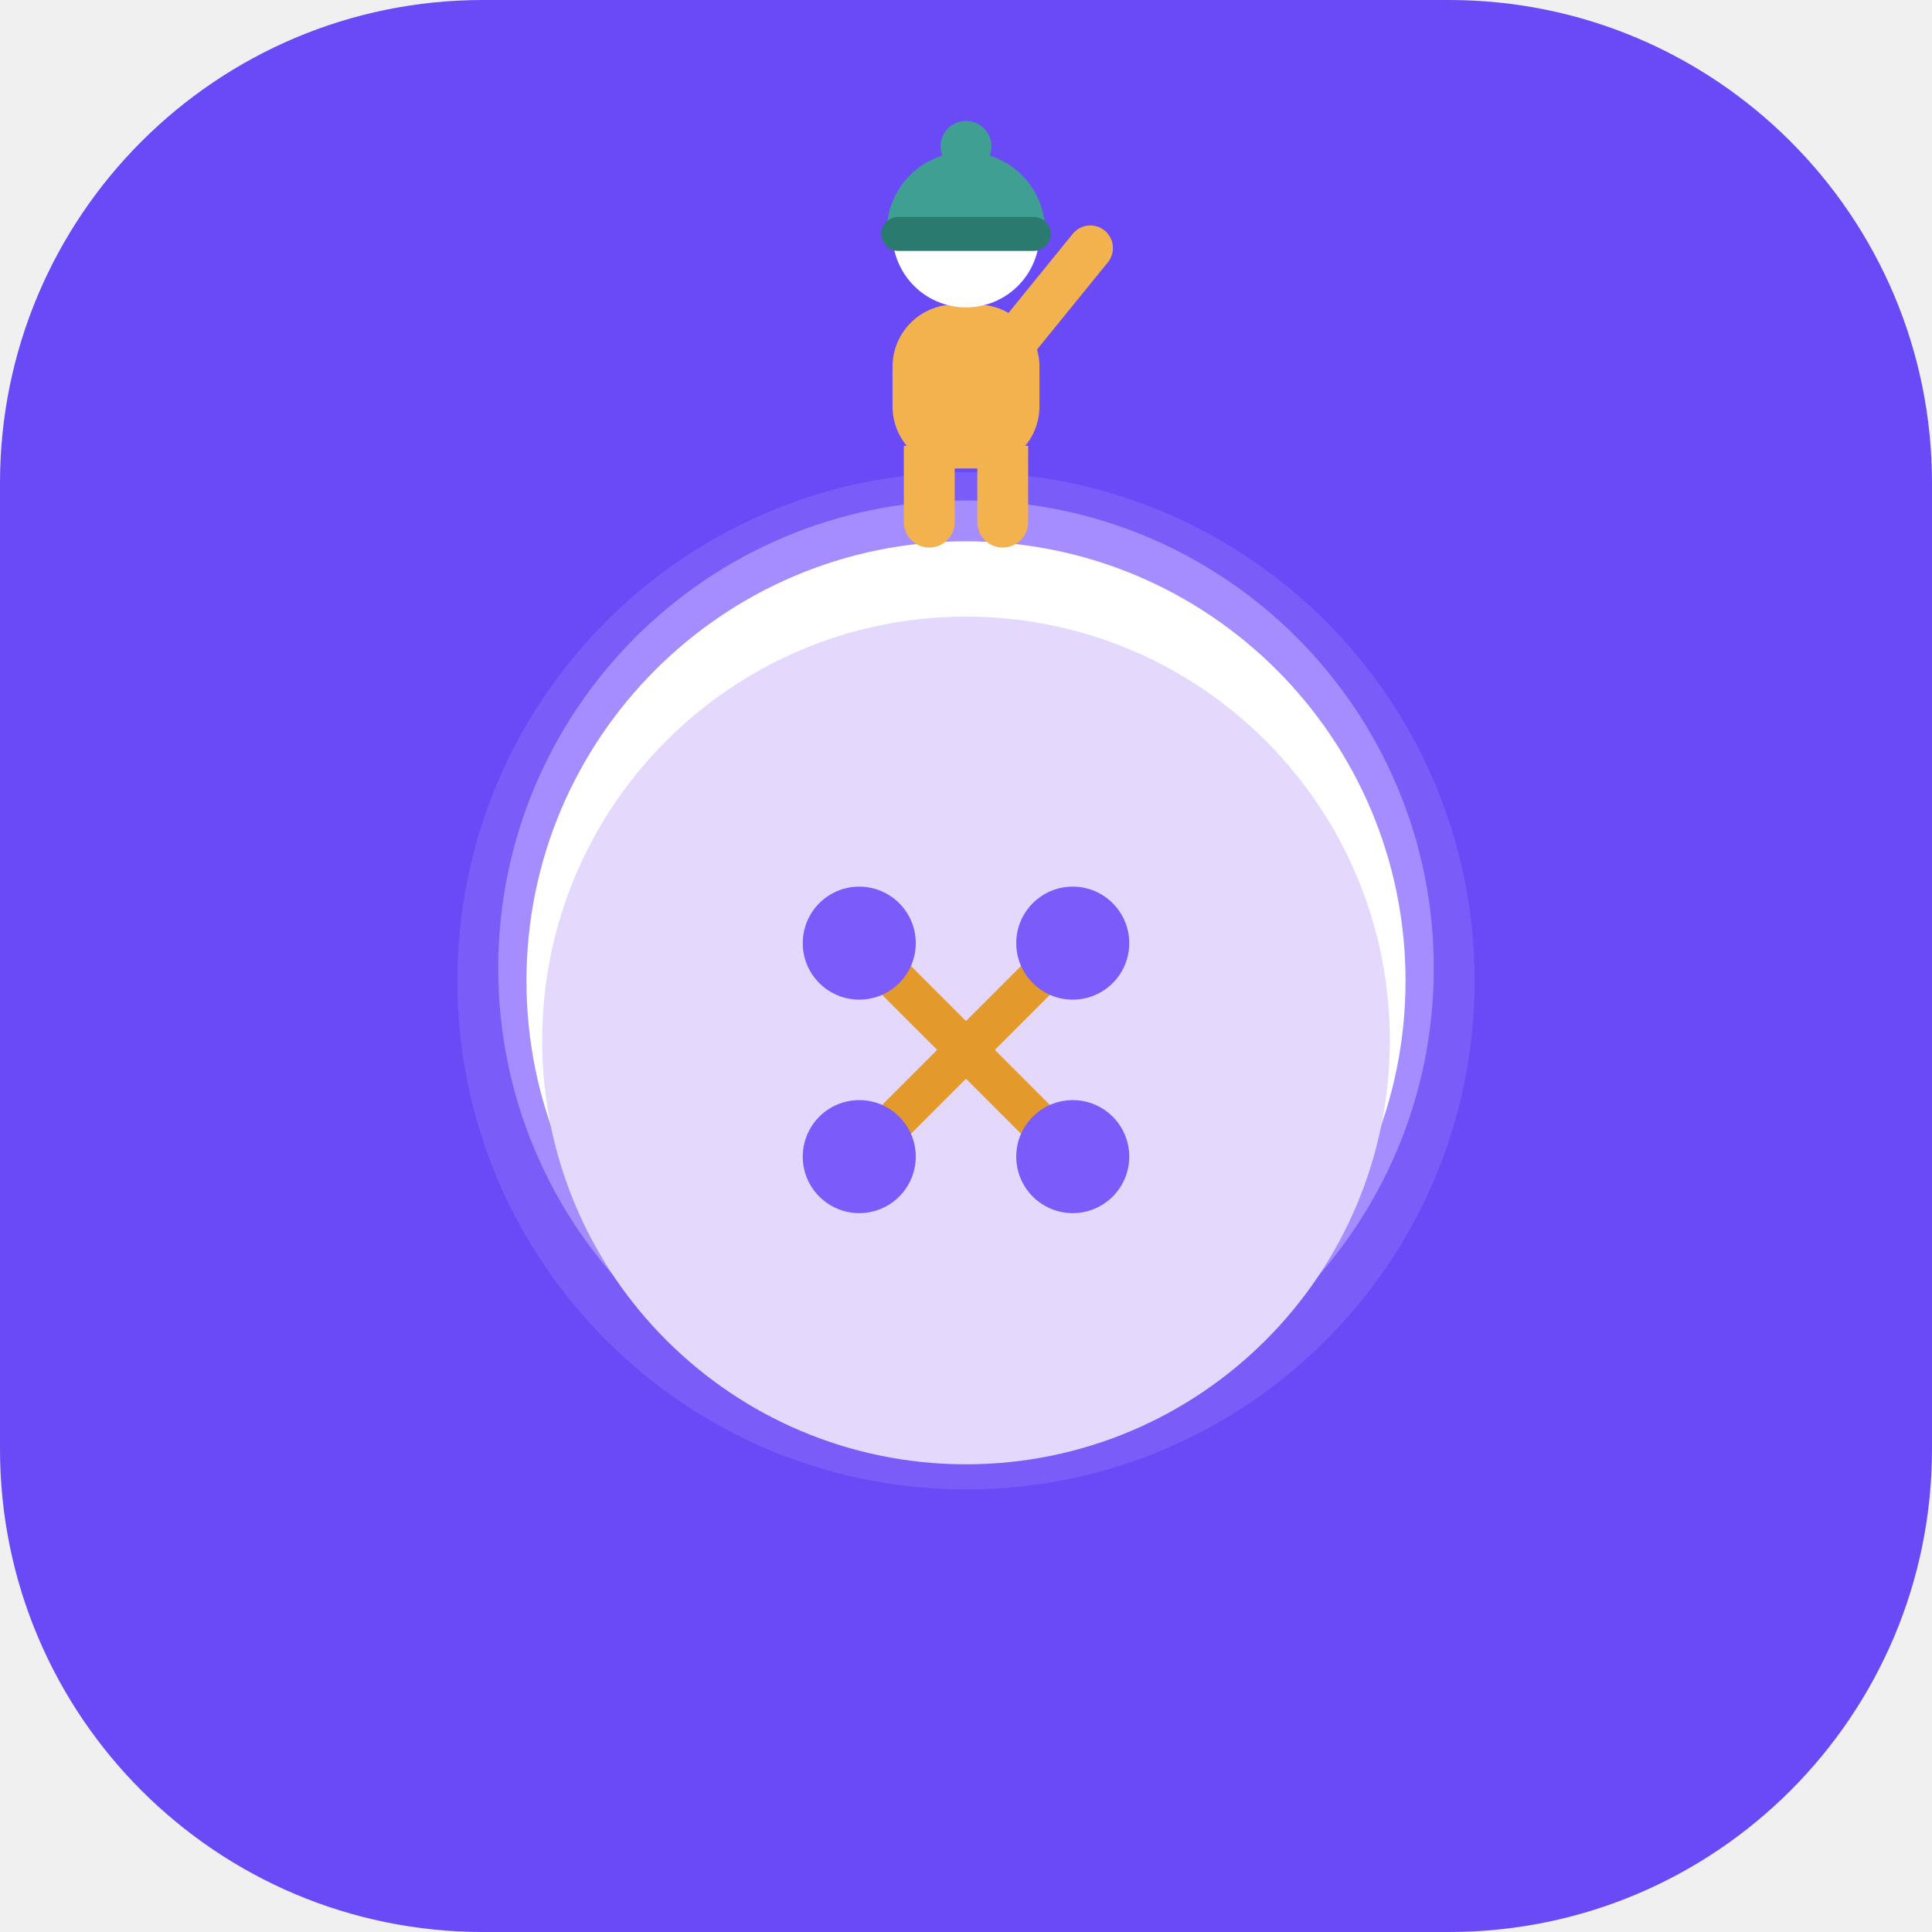
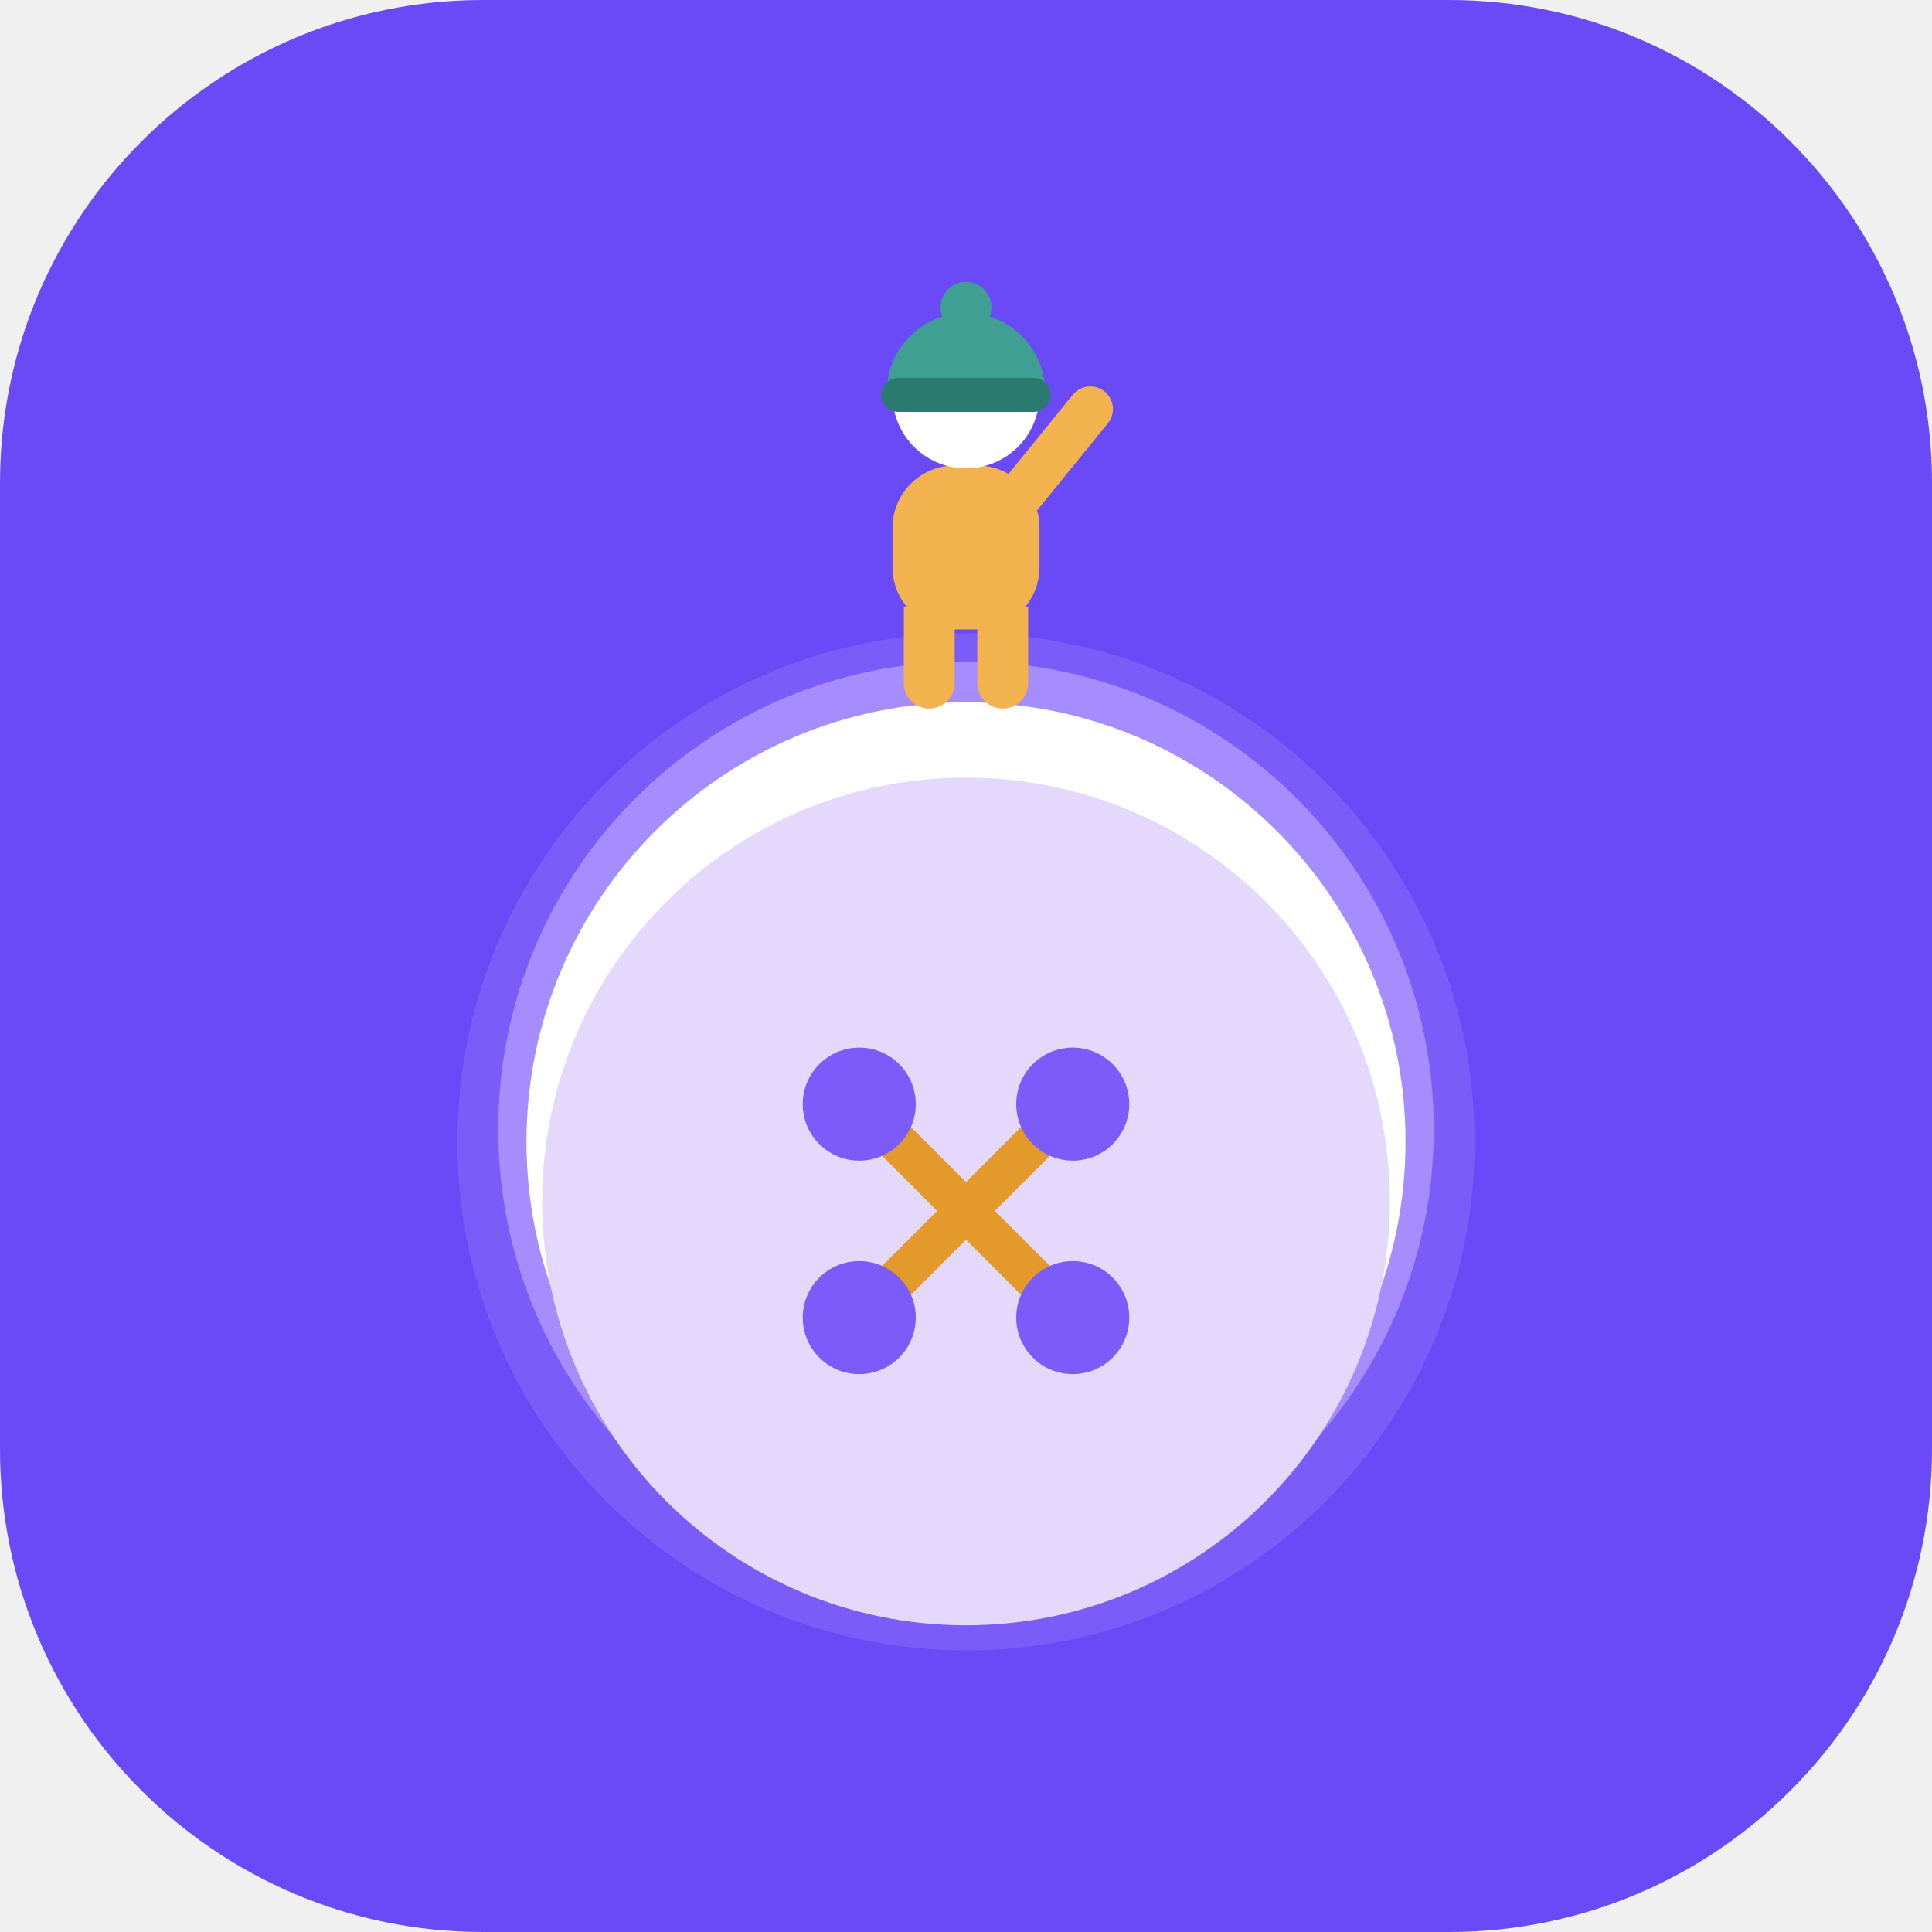
<svg xmlns="http://www.w3.org/2000/svg" viewBox="0 0 48 48" width="48" height="48" role="img" aria-label="Wanderkin">
  <rect x="0" y="0" width="48" height="48" rx="12" fill="#6a4af6" />
-   <g transform="translate(5.28 -.28) scale(.78)">
+   <g transform="translate(5.28 3.72) scale(0.78)">
    <circle cx="24" cy="31.6" r="16.2" fill="#a58cff" fill-opacity=".28" />
    <circle cx="24" cy="31.2" r="14.9" fill="#a58cff" />
    <circle cx="24" cy="31.6" r="14" fill="#ffffff" />
    <circle cx="24" cy="33.5" r="13.5" fill="#e4d9fd" />
    <path d="M20.6 30.4 27.4 37.2M27.4 30.4 20.6 37.2" stroke="#e39a2b" stroke-width="1.3" stroke-linecap="round" />
    <circle cx="20.6" cy="30.4" r="1.8" fill="#7b5cfa" />
    <circle cx="27.4" cy="30.4" r="1.8" fill="#7b5cfa" />
    <circle cx="20.6" cy="37.2" r="1.8" fill="#7b5cfa" />
    <circle cx="27.4" cy="37.2" r="1.8" fill="#7b5cfa" />
    <g transform="translate(24 17.8) scale(.9)">
      <path d="M-2.2-3.6h1.8v2.7a.9.9 0 0 1-1.8 0ZM.4-3.6h1.8v2.7a.9.9 0 0 1-1.8 0Z" fill="#f2b24d" />
      <rect x="-2.6" y="-8.6" width="5.2" height="5.8" rx="2.2" fill="#f2b24d" />
      <path d="M1.8-7.4 4.4-10.6" stroke="#f2b24d" stroke-width="1.6" stroke-linecap="round" />
      <circle cx="0" cy="-11.1" r="2.6" fill="#ffffff" />
      <path d="M-2.8-11.2a2.8 2.8 0 0 1 5.6 0Z" fill="#3f9f92" />
      <rect x="-3" y="-11.7" width="6" height="1.2" rx="0.6" fill="#2b7a70" />
      <circle cx="0" cy="-14.2" r="0.9" fill="#3f9f92" />
    </g>
  </g>
</svg>
